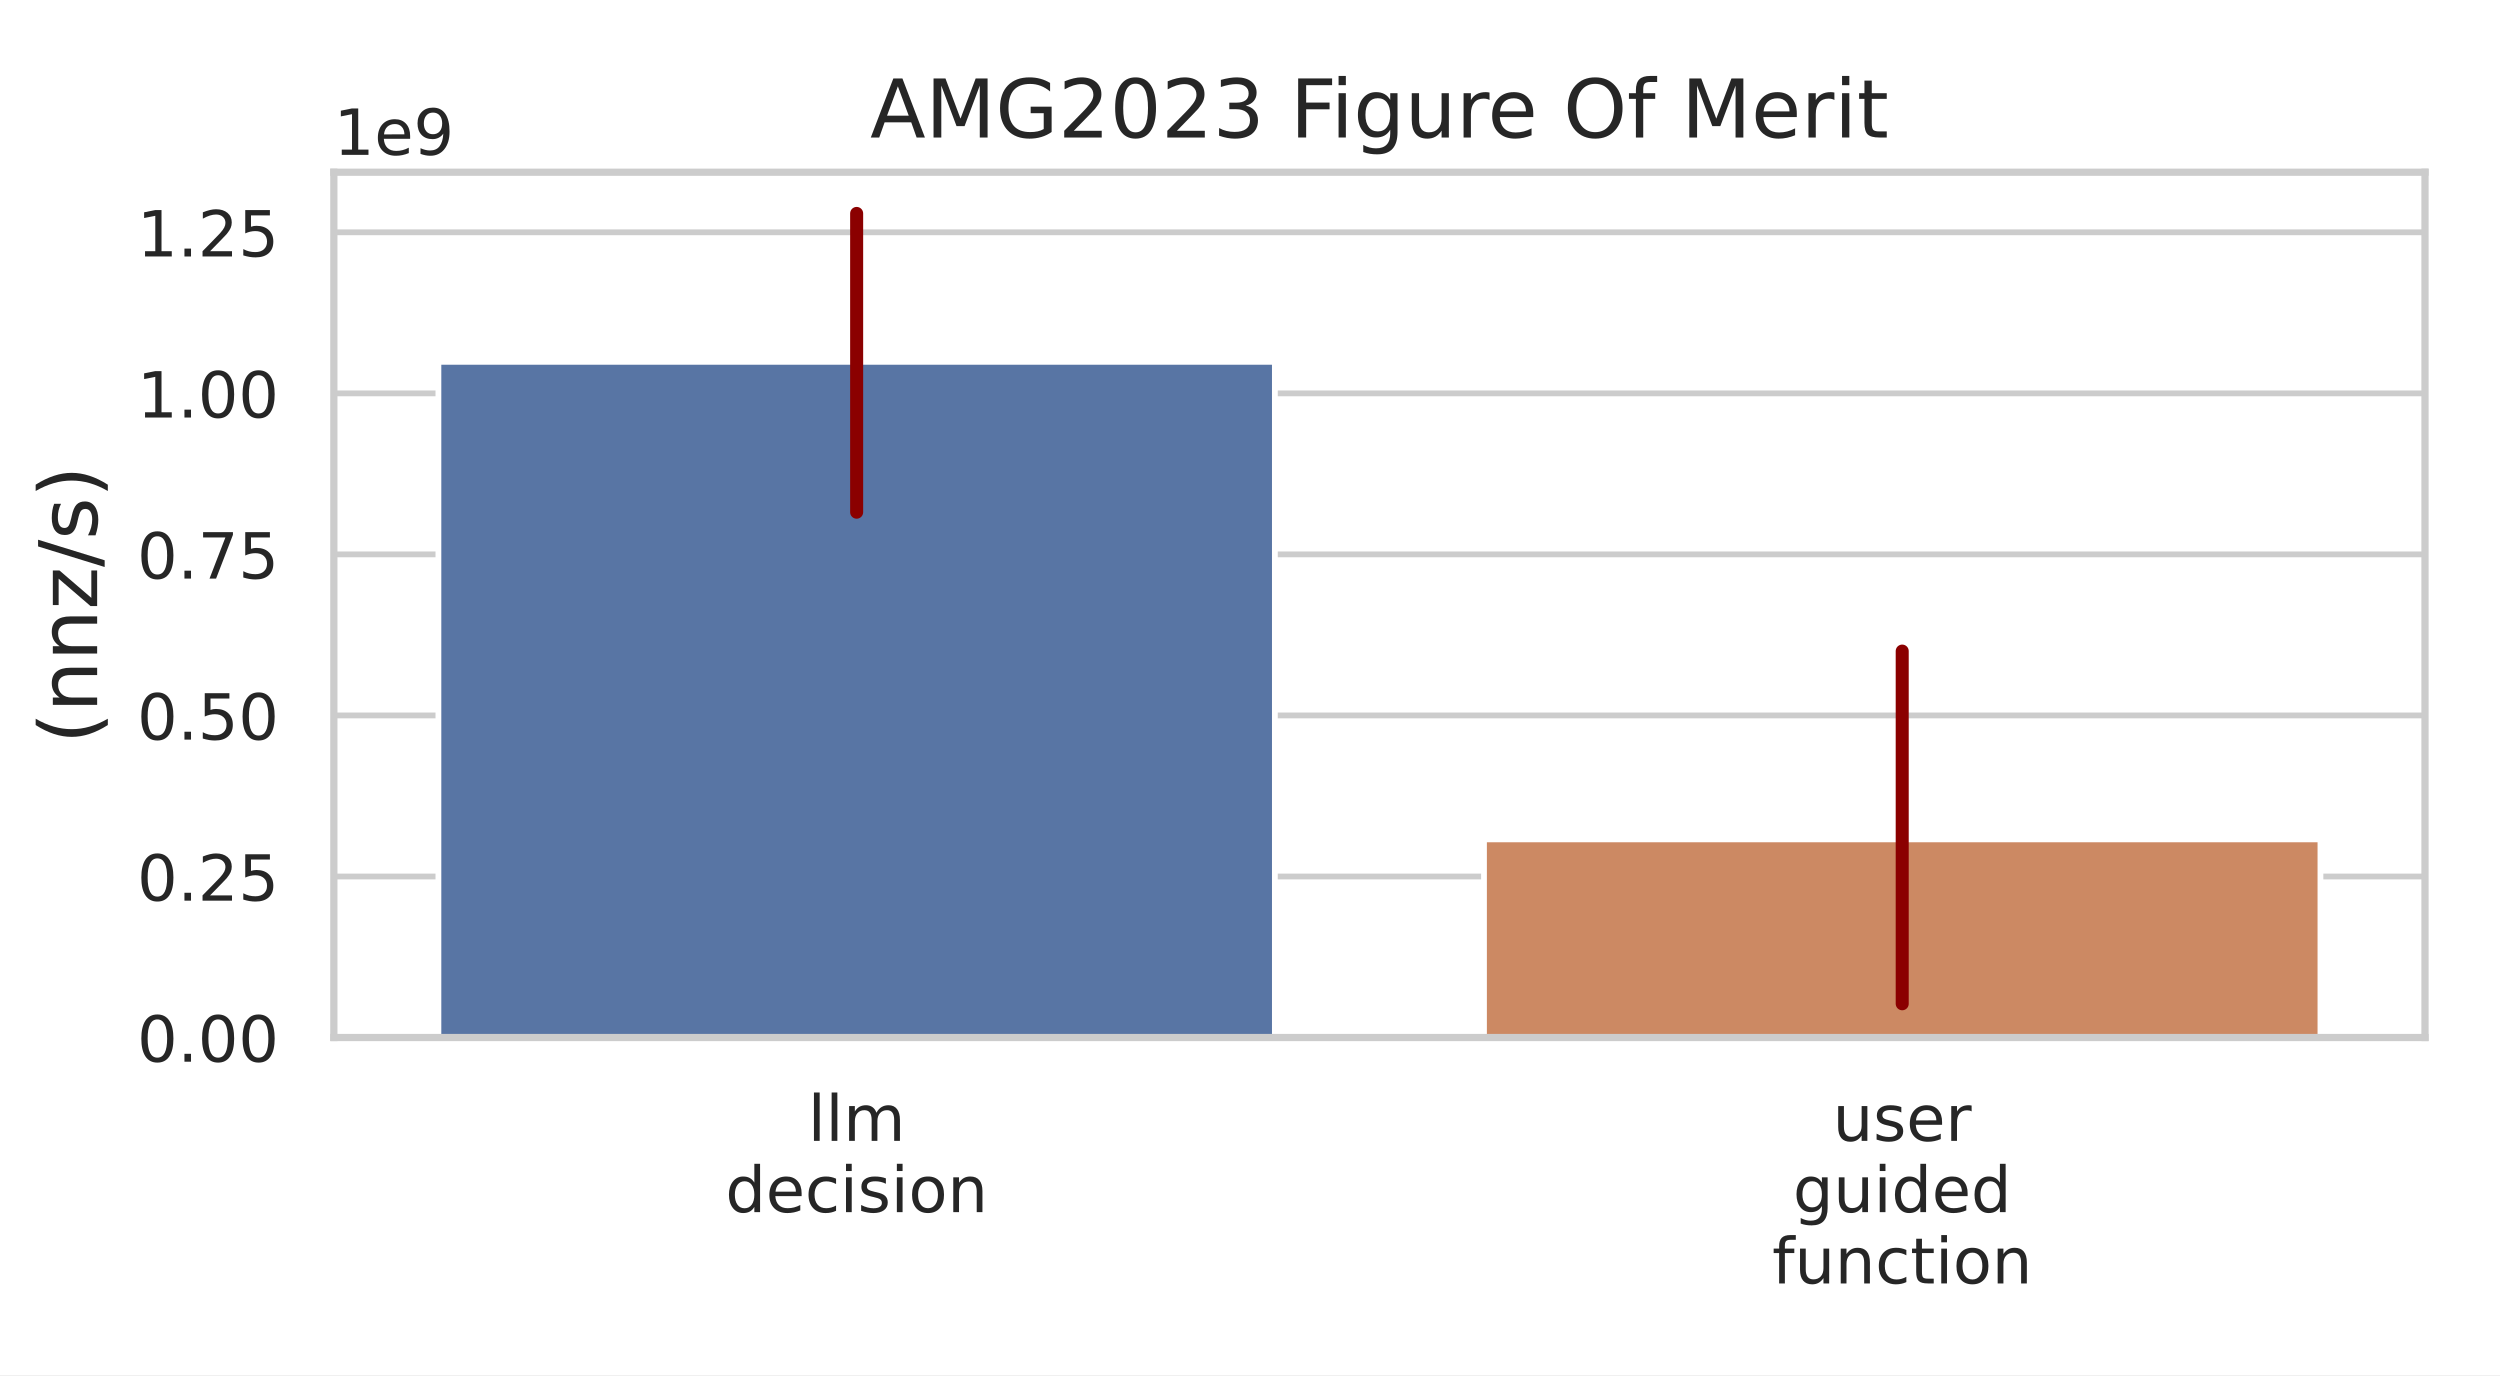
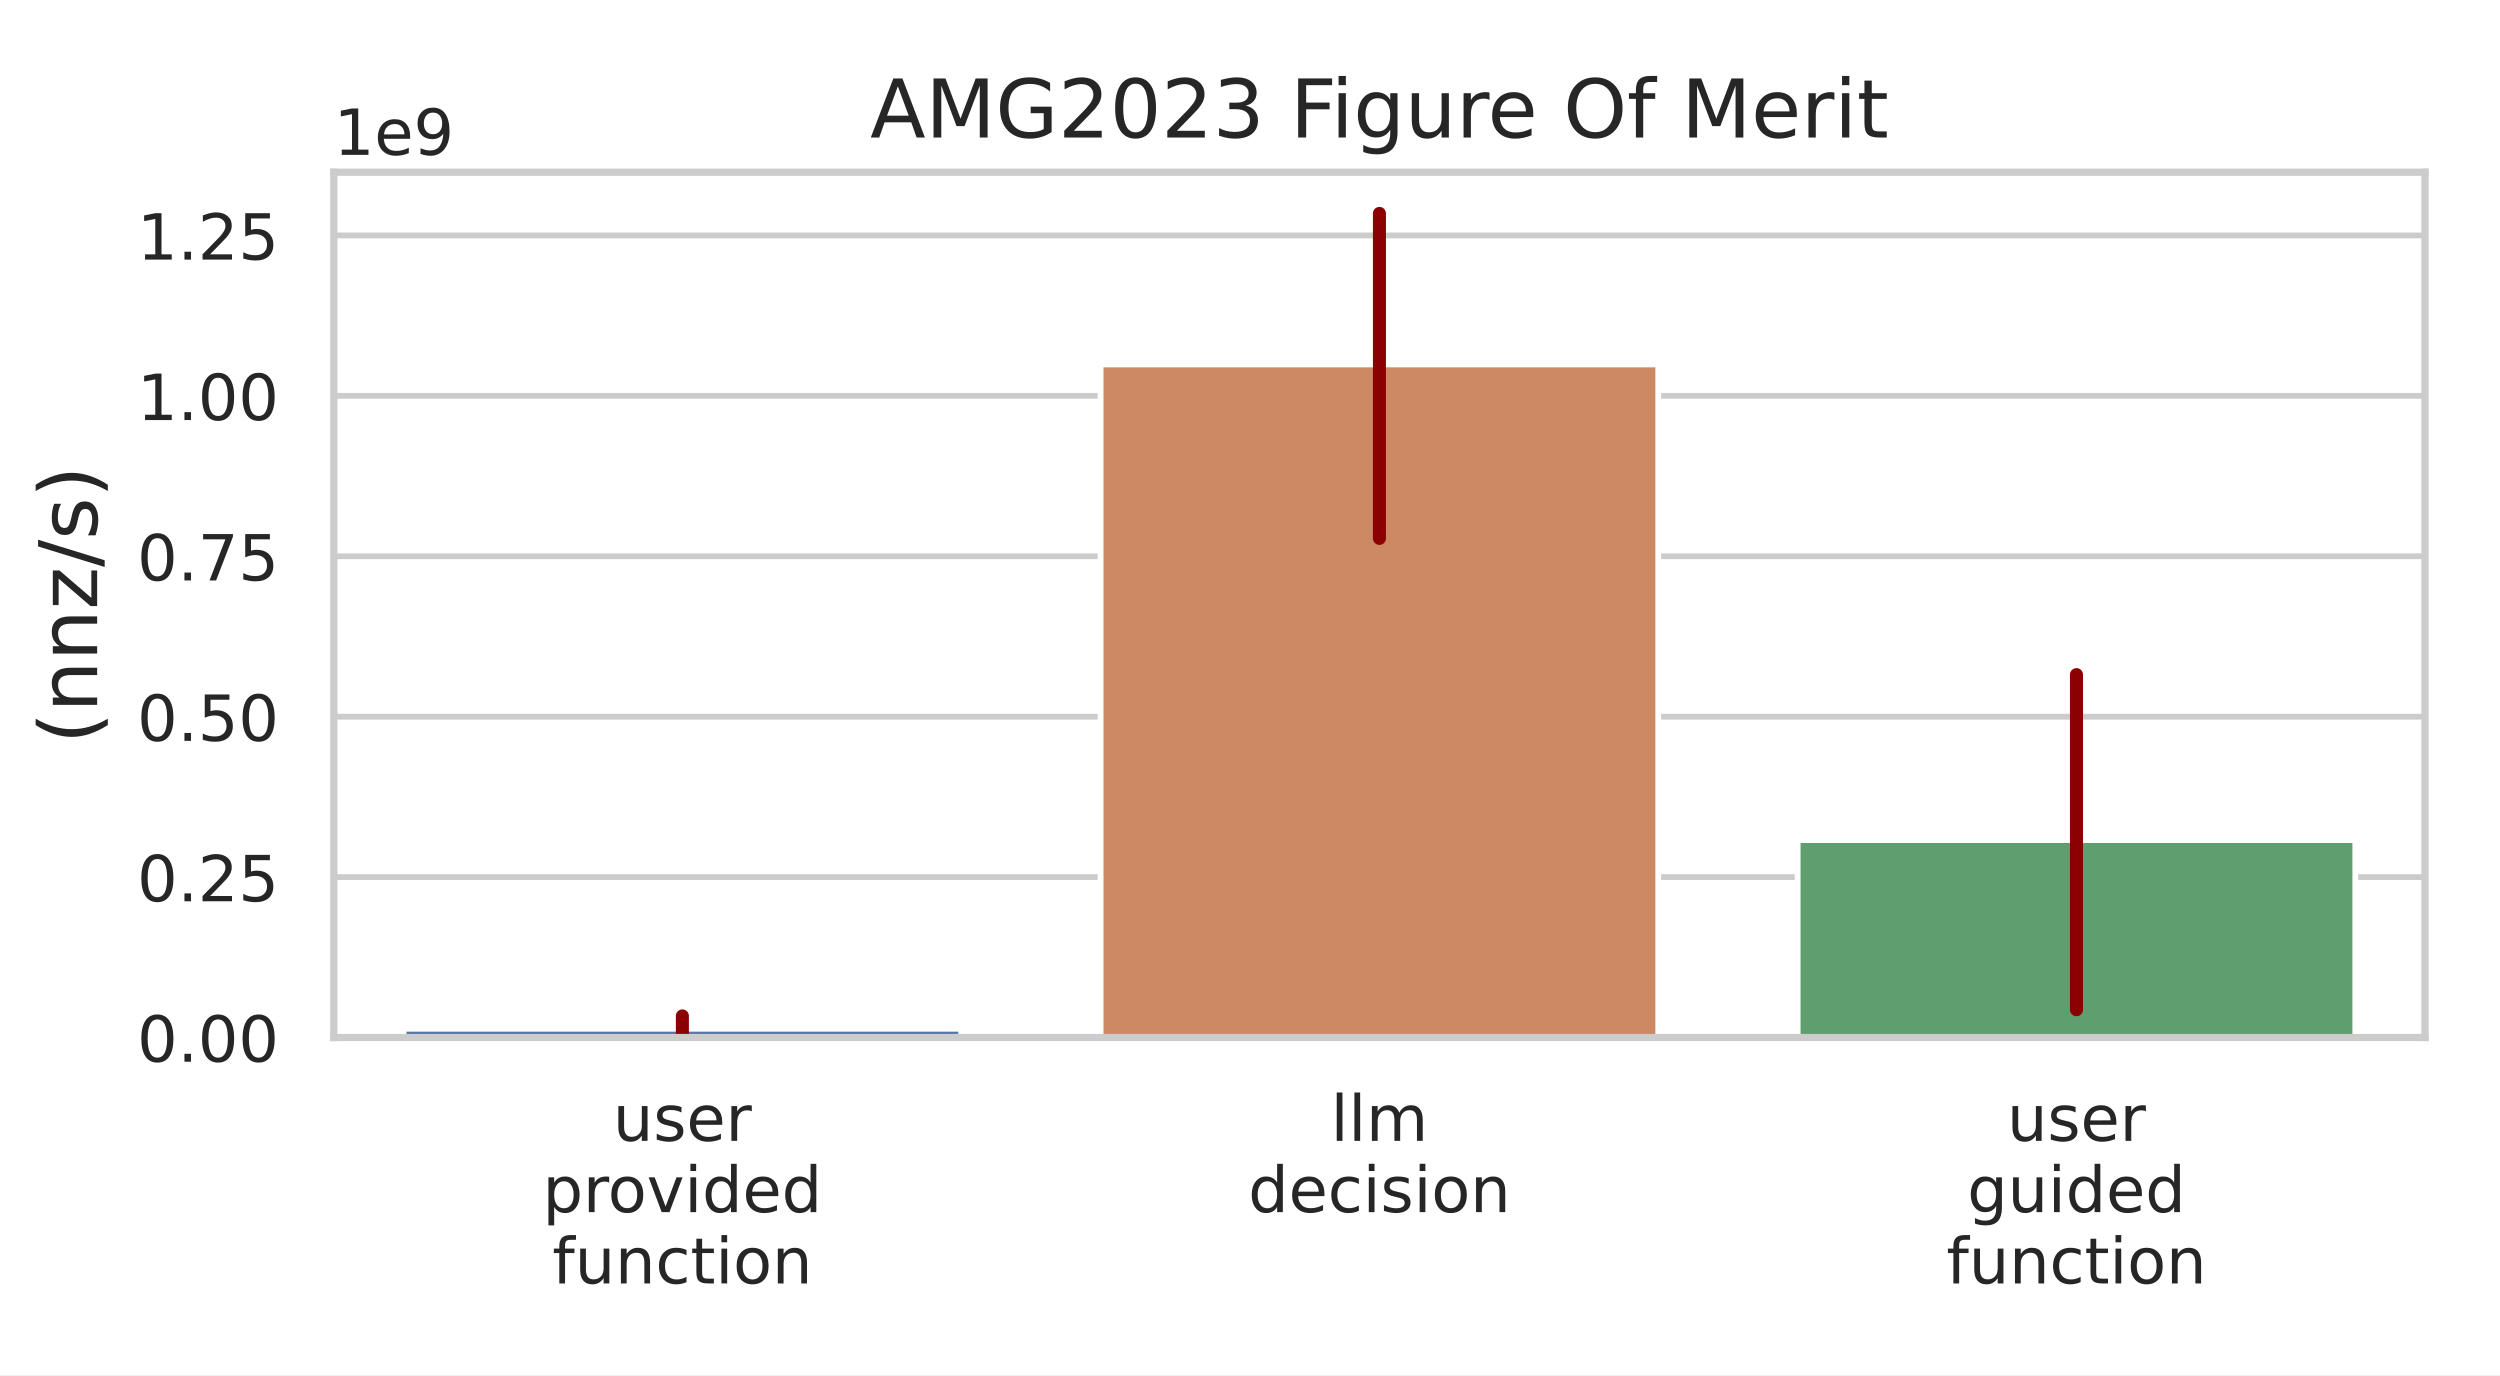
<svg xmlns="http://www.w3.org/2000/svg" xmlns:xlink="http://www.w3.org/1999/xlink" width="432pt" height="237.6pt" viewBox="0 0 432 237.6" version="1.1">
  <defs>
    <style type="text/css">*{stroke-linejoin: round; stroke-linecap: butt}</style>
  </defs>
  <g id="figure_1">
    <g id="patch_1">
      <path d="M 0 237.6  L 432 237.6  L 432 0  L 0 0  z " style="fill: #ffffff" />
    </g>
    <g id="axes_1">
      <g id="patch_2">
        <path d="M 57.69 179.284  L 419.04 179.284  L 419.04 29.76  L 57.69 29.76  z " style="fill: #ffffff" />
      </g>
      <g id="matplotlib.axis_1">
        <g id="xtick_1">
          <g id="text_1">
-             <g style="fill: #262626" transform="translate(139.6142 197.1423) scale(0.11 -0.11)">
+             <g style="fill: #262626" transform="translate(105.919 197.1423) scale(0.11 -0.11)">
+               <defs>
+                 <path id="DejaVuSans-75" d="M 544 1381  L 544 3500  L 1119 3500  L 1119 1403  Q 1119 906 1312 657  Q 1506 409 1894 409  Q 2359 409 2629 706  Q 2900 1003 2900 1516  L 2900 3500  L 3475 3500  L 3475 0  L 2900 0  L 2900 538  Q 2691 219 2414 64  Q 2138 -91 1772 -91  Q 1169 -91 856 284  Q 544 659 544 1381  z M 1991 3584  L 1991 3584  z " transform="scale(0.015625)" />
+                 <path id="DejaVuSans-73" d="M 2834 3397  L 2834 2853  Q 2591 2978 2328 3040  Q 2066 3103 1784 3103  Q 1356 3103 1142 2972  Q 928 2841 928 2578  Q 928 2378 1081 2264  Q 1234 2150 1697 2047  L 1894 2003  Q 2506 1872 2764 1633  Q 3022 1394 3022 966  Q 3022 478 2636 193  Q 2250 -91 1575 -91  Q 1294 -91 989 -36  Q 684 19 347 128  L 347 722  Q 666 556 975 473  Q 1284 391 1588 391  Q 1994 391 2212 530  Q 2431 669 2431 922  Q 2431 1156 2273 1281  Q 2116 1406 1581 1522  L 1381 1569  Q 847 1681 609 1914  Q 372 2147 372 2553  Q 372 3047 722 3315  Q 1072 3584 1716 3584  Q 2034 3584 2315 3537  Q 2597 3491 2834 3397  z " transform="scale(0.015625)" />
+                 <path id="DejaVuSans-65" d="M 3597 1894  L 3597 1613  L 953 1613  Q 991 1019 1311 708  Q 1631 397 2203 397  Q 2534 397 2845 478  Q 3156 559 3463 722  L 3463 178  Q 3153 47 2828 -22  Q 2503 -91 2169 -91  Q 1331 -91 842 396  Q 353 884 353 1716  Q 353 2575 817 3079  Q 1281 3584 2069 3584  Q 2775 3584 3186 3129  Q 3597 2675 3597 1894  z M 3022 2063  Q 3016 2534 2758 2815  Q 2500 3097 2075 3097  Q 1594 3097 1305 2825  Q 1016 2553 972 2059  L 3022 2063  z " transform="scale(0.015625)" />
+                 <path id="DejaVuSans-72" d="M 2631 2963  Q 2534 3019 2420 3045  Q 2306 3072 2169 3072  Q 1681 3072 1420 2755  Q 1159 2438 1159 1844  L 1159 0  L 581 0  L 581 3500  L 1159 3500  L 1159 2956  Q 1341 3275 1631 3429  Q 1922 3584 2338 3584  Q 2397 3584 2469 3576  Q 2541 3569 2628 3553  L 2631 2963  z " transform="scale(0.015625)" />
+               </defs>
+               <use xlink:href="#DejaVuSans-75" />
+               <use xlink:href="#DejaVuSans-73" x="63.379" />
+               <use xlink:href="#DejaVuSans-65" x="115.479" />
+               <use xlink:href="#DejaVuSans-72" x="177.002" />
+             </g>
+             <g style="fill: #262626" transform="translate(93.77 209.4599) scale(0.11 -0.11)">
+               <defs>
+                 <path id="DejaVuSans-70" d="M 1159 525  L 1159 -1331  L 581 -1331  L 581 3500  L 1159 3500  L 1159 2969  Q 1341 3281 1617 3432  Q 1894 3584 2278 3584  Q 2916 3584 3314 3078  Q 3713 2572 3713 1747  Q 3713 922 3314 415  Q 2916 -91 2278 -91  Q 1894 -91 1617 61  Q 1341 213 1159 525  z M 3116 1747  Q 3116 2381 2855 2742  Q 2594 3103 2138 3103  Q 1681 3103 1420 2742  Q 1159 2381 1159 1747  Q 1159 1113 1420 752  Q 1681 391 2138 391  Q 2594 391 2855 752  Q 3116 1113 3116 1747  z " transform="scale(0.015625)" />
+                 <path id="DejaVuSans-6f" d="M 1959 3097  Q 1497 3097 1228 2736  Q 959 2375 959 1747  Q 959 1119 1226 758  Q 1494 397 1959 397  Q 2419 397 2687 759  Q 2956 1122 2956 1747  Q 2956 2369 2687 2733  Q 2419 3097 1959 3097  z M 1959 3584  Q 2709 3584 3137 3096  Q 3566 2609 3566 1747  Q 3566 888 3137 398  Q 2709 -91 1959 -91  Q 1206 -91 779 398  Q 353 888 353 1747  Q 353 2609 779 3096  Q 1206 3584 1959 3584  z " transform="scale(0.015625)" />
+                 <path id="DejaVuSans-76" d="M 191 3500  L 800 3500  L 1894 563  L 2988 3500  L 3597 3500  L 2284 0  L 1503 0  L 191 3500  z " transform="scale(0.015625)" />
+                 <path id="DejaVuSans-69" d="M 603 3500  L 1178 3500  L 1178 0  L 603 0  L 603 3500  z M 603 4863  L 1178 4863  L 1178 4134  L 603 4134  L 603 4863  z " transform="scale(0.015625)" />
+                 <path id="DejaVuSans-64" d="M 2906 2969  L 2906 4863  L 3481 4863  L 3481 0  L 2906 0  L 2906 525  Q 2725 213 2448 61  Q 2172 -91 1784 -91  Q 1150 -91 751 415  Q 353 922 353 1747  Q 353 2572 751 3078  Q 1150 3584 1784 3584  Q 2172 3584 2448 3432  Q 2725 3281 2906 2969  z M 947 1747  Q 947 1113 1208 752  Q 1469 391 1925 391  Q 2381 391 2643 752  Q 2906 1113 2906 1747  Q 2906 2381 2643 2742  Q 2381 3103 1925 3103  Q 1469 3103 1208 2742  Q 947 2381 947 1747  z " transform="scale(0.015625)" />
+               </defs>
+               <use xlink:href="#DejaVuSans-70" />
+               <use xlink:href="#DejaVuSans-72" x="63.477" />
+               <use xlink:href="#DejaVuSans-6f" x="102.34" />
+               <use xlink:href="#DejaVuSans-76" x="163.521" />
+               <use xlink:href="#DejaVuSans-69" x="222.701" />
+               <use xlink:href="#DejaVuSans-64" x="250.484" />
+               <use xlink:href="#DejaVuSans-65" x="313.961" />
+               <use xlink:href="#DejaVuSans-64" x="375.484" />
+             </g>
+             <g style="fill: #262626" transform="translate(95.44836 221.7775) scale(0.11 -0.11)">
+               <defs>
+                 <path id="DejaVuSans-66" d="M 2375 4863  L 2375 4384  L 1825 4384  Q 1516 4384 1395 4259  Q 1275 4134 1275 3809  L 1275 3500  L 2222 3500  L 2222 3053  L 1275 3053  L 1275 0  L 697 0  L 697 3053  L 147 3053  L 147 3500  L 697 3500  L 697 3744  Q 697 4328 969 4595  Q 1241 4863 1831 4863  L 2375 4863  z " transform="scale(0.015625)" />
+                 <path id="DejaVuSans-6e" d="M 3513 2113  L 3513 0  L 2938 0  L 2938 2094  Q 2938 2591 2744 2837  Q 2550 3084 2163 3084  Q 1697 3084 1428 2787  Q 1159 2491 1159 1978  L 1159 0  L 581 0  L 581 3500  L 1159 3500  L 1159 2956  Q 1366 3272 1645 3428  Q 1925 3584 2291 3584  Q 2894 3584 3203 3211  Q 3513 2838 3513 2113  z " transform="scale(0.015625)" />
+                 <path id="DejaVuSans-63" d="M 3122 3366  L 3122 2828  Q 2878 2963 2633 3030  Q 2388 3097 2138 3097  Q 1578 3097 1268 2742  Q 959 2388 959 1747  Q 959 1106 1268 751  Q 1578 397 2138 397  Q 2388 397 2633 464  Q 2878 531 3122 666  L 3122 134  Q 2881 22 2623 -34  Q 2366 -91 2075 -91  Q 1284 -91 818 406  Q 353 903 353 1747  Q 353 2603 823 3093  Q 1294 3584 2113 3584  Q 2378 3584 2631 3529  Q 2884 3475 3122 3366  z " transform="scale(0.015625)" />
+                 <path id="DejaVuSans-74" d="M 1172 4494  L 1172 3500  L 2356 3500  L 2356 3053  L 1172 3053  L 1172 1153  Q 1172 725 1289 603  Q 1406 481 1766 481  L 2356 481  L 2356 0  L 1766 0  Q 1100 0 847 248  Q 594 497 594 1153  L 594 3053  L 172 3053  L 172 3500  L 594 3500  L 594 4494  L 1172 4494  z " transform="scale(0.015625)" />
+               </defs>
+               <use xlink:href="#DejaVuSans-66" />
+               <use xlink:href="#DejaVuSans-75" x="35.205" />
+               <use xlink:href="#DejaVuSans-6e" x="98.584" />
+               <use xlink:href="#DejaVuSans-63" x="161.963" />
+               <use xlink:href="#DejaVuSans-74" x="216.943" />
+               <use xlink:href="#DejaVuSans-69" x="256.152" />
+               <use xlink:href="#DejaVuSans-6f" x="283.936" />
+               <use xlink:href="#DejaVuSans-6e" x="345.117" />
+             </g>
+           </g>
+         </g>
+         <g id="xtick_2">
+           <g id="text_2">
+             <g style="fill: #262626" transform="translate(229.9517 197.1423) scale(0.11 -0.11)">
              <defs>
                <path id="DejaVuSans-6c" d="M 603 4863  L 1178 4863  L 1178 0  L 603 0  L 603 4863  z " transform="scale(0.015625)" />
                <path id="DejaVuSans-6d" d="M 3328 2828  Q 3544 3216 3844 3400  Q 4144 3584 4550 3584  Q 5097 3584 5394 3201  Q 5691 2819 5691 2113  L 5691 0  L 5113 0  L 5113 2094  Q 5113 2597 4934 2840  Q 4756 3084 4391 3084  Q 3944 3084 3684 2787  Q 3425 2491 3425 1978  L 3425 0  L 2847 0  L 2847 2094  Q 2847 2600 2669 2842  Q 2491 3084 2119 3084  Q 1678 3084 1418 2786  Q 1159 2488 1159 1978  L 1159 0  L 581 0  L 581 3500  L 1159 3500  L 1159 2956  Q 1356 3278 1631 3431  Q 1906 3584 2284 3584  Q 2666 3584 2933 3390  Q 3200 3197 3328 2828  z " transform="scale(0.015625)" />
              </defs>
              <use xlink:href="#DejaVuSans-6c" />
              <use xlink:href="#DejaVuSans-6c" x="27.783" />
              <use xlink:href="#DejaVuSans-6d" x="55.566" />
            </g>
-             <g style="fill: #262626" transform="translate(125.3555 209.4599) scale(0.11 -0.11)">
-               <defs>
-                 <path id="DejaVuSans-64" d="M 2906 2969  L 2906 4863  L 3481 4863  L 3481 0  L 2906 0  L 2906 525  Q 2725 213 2448 61  Q 2172 -91 1784 -91  Q 1150 -91 751 415  Q 353 922 353 1747  Q 353 2572 751 3078  Q 1150 3584 1784 3584  Q 2172 3584 2448 3432  Q 2725 3281 2906 2969  z M 947 1747  Q 947 1113 1208 752  Q 1469 391 1925 391  Q 2381 391 2643 752  Q 2906 1113 2906 1747  Q 2906 2381 2643 2742  Q 2381 3103 1925 3103  Q 1469 3103 1208 2742  Q 947 2381 947 1747  z " transform="scale(0.015625)" />
-                 <path id="DejaVuSans-65" d="M 3597 1894  L 3597 1613  L 953 1613  Q 991 1019 1311 708  Q 1631 397 2203 397  Q 2534 397 2845 478  Q 3156 559 3463 722  L 3463 178  Q 3153 47 2828 -22  Q 2503 -91 2169 -91  Q 1331 -91 842 396  Q 353 884 353 1716  Q 353 2575 817 3079  Q 1281 3584 2069 3584  Q 2775 3584 3186 3129  Q 3597 2675 3597 1894  z M 3022 2063  Q 3016 2534 2758 2815  Q 2500 3097 2075 3097  Q 1594 3097 1305 2825  Q 1016 2553 972 2059  L 3022 2063  z " transform="scale(0.015625)" />
-                 <path id="DejaVuSans-63" d="M 3122 3366  L 3122 2828  Q 2878 2963 2633 3030  Q 2388 3097 2138 3097  Q 1578 3097 1268 2742  Q 959 2388 959 1747  Q 959 1106 1268 751  Q 1578 397 2138 397  Q 2388 397 2633 464  Q 2878 531 3122 666  L 3122 134  Q 2881 22 2623 -34  Q 2366 -91 2075 -91  Q 1284 -91 818 406  Q 353 903 353 1747  Q 353 2603 823 3093  Q 1294 3584 2113 3584  Q 2378 3584 2631 3529  Q 2884 3475 3122 3366  z " transform="scale(0.015625)" />
-                 <path id="DejaVuSans-69" d="M 603 3500  L 1178 3500  L 1178 0  L 603 0  L 603 3500  z M 603 4863  L 1178 4863  L 1178 4134  L 603 4134  L 603 4863  z " transform="scale(0.015625)" />
-                 <path id="DejaVuSans-73" d="M 2834 3397  L 2834 2853  Q 2591 2978 2328 3040  Q 2066 3103 1784 3103  Q 1356 3103 1142 2972  Q 928 2841 928 2578  Q 928 2378 1081 2264  Q 1234 2150 1697 2047  L 1894 2003  Q 2506 1872 2764 1633  Q 3022 1394 3022 966  Q 3022 478 2636 193  Q 2250 -91 1575 -91  Q 1294 -91 989 -36  Q 684 19 347 128  L 347 722  Q 666 556 975 473  Q 1284 391 1588 391  Q 1994 391 2212 530  Q 2431 669 2431 922  Q 2431 1156 2273 1281  Q 2116 1406 1581 1522  L 1381 1569  Q 847 1681 609 1914  Q 372 2147 372 2553  Q 372 3047 722 3315  Q 1072 3584 1716 3584  Q 2034 3584 2315 3537  Q 2597 3491 2834 3397  z " transform="scale(0.015625)" />
-                 <path id="DejaVuSans-6f" d="M 1959 3097  Q 1497 3097 1228 2736  Q 959 2375 959 1747  Q 959 1119 1226 758  Q 1494 397 1959 397  Q 2419 397 2687 759  Q 2956 1122 2956 1747  Q 2956 2369 2687 2733  Q 2419 3097 1959 3097  z M 1959 3584  Q 2709 3584 3137 3096  Q 3566 2609 3566 1747  Q 3566 888 3137 398  Q 2709 -91 1959 -91  Q 1206 -91 779 398  Q 353 888 353 1747  Q 353 2609 779 3096  Q 1206 3584 1959 3584  z " transform="scale(0.015625)" />
-                 <path id="DejaVuSans-6e" d="M 3513 2113  L 3513 0  L 2938 0  L 2938 2094  Q 2938 2591 2744 2837  Q 2550 3084 2163 3084  Q 1697 3084 1428 2787  Q 1159 2491 1159 1978  L 1159 0  L 581 0  L 581 3500  L 1159 3500  L 1159 2956  Q 1366 3272 1645 3428  Q 1925 3584 2291 3584  Q 2894 3584 3203 3211  Q 3513 2838 3513 2113  z " transform="scale(0.015625)" />
-               </defs>
+             <g style="fill: #262626" transform="translate(215.693 209.4599) scale(0.11 -0.11)">
              <use xlink:href="#DejaVuSans-64" />
              <use xlink:href="#DejaVuSans-65" x="63.477" />
              <use xlink:href="#DejaVuSans-63" x="125" />
              <use xlink:href="#DejaVuSans-69" x="179.98" />
              <use xlink:href="#DejaVuSans-73" x="207.764" />
              <use xlink:href="#DejaVuSans-69" x="259.863" />
              <use xlink:href="#DejaVuSans-6f" x="287.646" />
              <use xlink:href="#DejaVuSans-6e" x="348.828" />
            </g>
          </g>
        </g>
-         <g id="xtick_2">
-           <g id="text_2">
-             <g style="fill: #262626" transform="translate(316.7065 197.1423) scale(0.11 -0.11)">
-               <defs>
-                 <path id="DejaVuSans-75" d="M 544 1381  L 544 3500  L 1119 3500  L 1119 1403  Q 1119 906 1312 657  Q 1506 409 1894 409  Q 2359 409 2629 706  Q 2900 1003 2900 1516  L 2900 3500  L 3475 3500  L 3475 0  L 2900 0  L 2900 538  Q 2691 219 2414 64  Q 2138 -91 1772 -91  Q 1169 -91 856 284  Q 544 659 544 1381  z M 1991 3584  L 1991 3584  z " transform="scale(0.015625)" />
-                 <path id="DejaVuSans-72" d="M 2631 2963  Q 2534 3019 2420 3045  Q 2306 3072 2169 3072  Q 1681 3072 1420 2755  Q 1159 2438 1159 1844  L 1159 0  L 581 0  L 581 3500  L 1159 3500  L 1159 2956  Q 1341 3275 1631 3429  Q 1922 3584 2338 3584  Q 2397 3584 2469 3576  Q 2541 3569 2628 3553  L 2631 2963  z " transform="scale(0.015625)" />
-               </defs>
+         <g id="xtick_3">
+           <g id="text_3">
+             <g style="fill: #262626" transform="translate(346.819 197.1423) scale(0.11 -0.11)">
              <use xlink:href="#DejaVuSans-75" />
              <use xlink:href="#DejaVuSans-73" x="63.379" />
              <use xlink:href="#DejaVuSans-65" x="115.479" />
              <use xlink:href="#DejaVuSans-72" x="177.002" />
            </g>
-             <g style="fill: #262626" transform="translate(309.8298 209.4599) scale(0.11 -0.11)">
+             <g style="fill: #262626" transform="translate(339.9423 209.4599) scale(0.11 -0.11)">
              <defs>
                <path id="DejaVuSans-67" d="M 2906 1791  Q 2906 2416 2648 2759  Q 2391 3103 1925 3103  Q 1463 3103 1205 2759  Q 947 2416 947 1791  Q 947 1169 1205 825  Q 1463 481 1925 481  Q 2391 481 2648 825  Q 2906 1169 2906 1791  z M 3481 434  Q 3481 -459 3084 -895  Q 2688 -1331 1869 -1331  Q 1566 -1331 1297 -1286  Q 1028 -1241 775 -1147  L 775 -588  Q 1028 -725 1275 -790  Q 1522 -856 1778 -856  Q 2344 -856 2625 -561  Q 2906 -266 2906 331  L 2906 616  Q 2728 306 2450 153  Q 2172 0 1784 0  Q 1141 0 747 490  Q 353 981 353 1791  Q 353 2603 747 3093  Q 1141 3584 1784 3584  Q 2172 3584 2450 3431  Q 2728 3278 2906 2969  L 2906 3500  L 3481 3500  L 3481 434  z " transform="scale(0.015625)" />
              </defs>
              <use xlink:href="#DejaVuSans-67" />
              <use xlink:href="#DejaVuSans-75" x="63.477" />
              <use xlink:href="#DejaVuSans-69" x="126.855" />
              <use xlink:href="#DejaVuSans-64" x="154.639" />
              <use xlink:href="#DejaVuSans-65" x="218.115" />
              <use xlink:href="#DejaVuSans-64" x="279.639" />
            </g>
-             <g style="fill: #262626" transform="translate(306.2359 221.7775) scale(0.11 -0.11)">
-               <defs>
-                 <path id="DejaVuSans-66" d="M 2375 4863  L 2375 4384  L 1825 4384  Q 1516 4384 1395 4259  Q 1275 4134 1275 3809  L 1275 3500  L 2222 3500  L 2222 3053  L 1275 3053  L 1275 0  L 697 0  L 697 3053  L 147 3053  L 147 3500  L 697 3500  L 697 3744  Q 697 4328 969 4595  Q 1241 4863 1831 4863  L 2375 4863  z " transform="scale(0.015625)" />
-                 <path id="DejaVuSans-74" d="M 1172 4494  L 1172 3500  L 2356 3500  L 2356 3053  L 1172 3053  L 1172 1153  Q 1172 725 1289 603  Q 1406 481 1766 481  L 2356 481  L 2356 0  L 1766 0  Q 1100 0 847 248  Q 594 497 594 1153  L 594 3053  L 172 3053  L 172 3500  L 594 3500  L 594 4494  L 1172 4494  z " transform="scale(0.015625)" />
-               </defs>
+             <g style="fill: #262626" transform="translate(336.3484 221.7775) scale(0.11 -0.11)">
              <use xlink:href="#DejaVuSans-66" />
              <use xlink:href="#DejaVuSans-75" x="35.205" />
              <use xlink:href="#DejaVuSans-6e" x="98.584" />
              <use xlink:href="#DejaVuSans-63" x="161.963" />
              <use xlink:href="#DejaVuSans-74" x="216.943" />
              <use xlink:href="#DejaVuSans-69" x="256.152" />
              <use xlink:href="#DejaVuSans-6f" x="283.936" />
              <use xlink:href="#DejaVuSans-6e" x="345.117" />
            </g>
          </g>
        </g>
      </g>
      <g id="matplotlib.axis_2">
        <g id="ytick_1">
          <g id="line2d_1">
-             <path d="M 57.69 179.284  L 419.04 179.284  " clip-path="url(#p514cdd126b)" style="fill: none; stroke: #cccccc; stroke-linecap: round" />
-           </g>
-           <g id="text_3">
+             <path d="M 57.69 179.284  L 419.04 179.284  " clip-path="url(#p78b3f734f4)" style="fill: none; stroke: #cccccc; stroke-linecap: round" />
+           </g>
+           <g id="text_4">
            <g style="fill: #262626" transform="translate(23.69781 183.4631) scale(0.11 -0.11)">
              <defs>
                <path id="DejaVuSans-30" d="M 2034 4250  Q 1547 4250 1301 3770  Q 1056 3291 1056 2328  Q 1056 1369 1301 889  Q 1547 409 2034 409  Q 2525 409 2770 889  Q 3016 1369 3016 2328  Q 3016 3291 2770 3770  Q 2525 4250 2034 4250  z M 2034 4750  Q 2819 4750 3233 4129  Q 3647 3509 3647 2328  Q 3647 1150 3233 529  Q 2819 -91 2034 -91  Q 1250 -91 836 529  Q 422 1150 422 2328  Q 422 3509 836 4129  Q 1250 4750 2034 4750  z " transform="scale(0.015625)" />
                <path id="DejaVuSans-2e" d="M 684 794  L 1344 794  L 1344 0  L 684 0  L 684 794  z " transform="scale(0.015625)" />
              </defs>
              <use xlink:href="#DejaVuSans-30" />
              <use xlink:href="#DejaVuSans-2e" x="63.623" />
              <use xlink:href="#DejaVuSans-30" x="95.41" />
              <use xlink:href="#DejaVuSans-30" x="159.033" />
            </g>
          </g>
        </g>
        <g id="ytick_2">
          <g id="line2d_2">
-             <path d="M 57.69 151.456  L 419.04 151.456  " clip-path="url(#p514cdd126b)" style="fill: none; stroke: #cccccc; stroke-linecap: round" />
-           </g>
-           <g id="text_4">
-             <g style="fill: #262626" transform="translate(23.69781 155.6347) scale(0.11 -0.11)">
+             <path d="M 57.69 151.564  L 419.04 151.564  " clip-path="url(#p78b3f734f4)" style="fill: none; stroke: #cccccc; stroke-linecap: round" />
+           </g>
+           <g id="text_5">
+             <g style="fill: #262626" transform="translate(23.69781 155.7429) scale(0.11 -0.11)">
              <defs>
                <path id="DejaVuSans-32" d="M 1228 531  L 3431 531  L 3431 0  L 469 0  L 469 531  Q 828 903 1448 1529  Q 2069 2156 2228 2338  Q 2531 2678 2651 2914  Q 2772 3150 2772 3378  Q 2772 3750 2511 3984  Q 2250 4219 1831 4219  Q 1534 4219 1204 4116  Q 875 4013 500 3803  L 500 4441  Q 881 4594 1212 4672  Q 1544 4750 1819 4750  Q 2544 4750 2975 4387  Q 3406 4025 3406 3419  Q 3406 3131 3298 2873  Q 3191 2616 2906 2266  Q 2828 2175 2409 1742  Q 1991 1309 1228 531  z " transform="scale(0.015625)" />
                <path id="DejaVuSans-35" d="M 691 4666  L 3169 4666  L 3169 4134  L 1269 4134  L 1269 2991  Q 1406 3038 1543 3061  Q 1681 3084 1819 3084  Q 2600 3084 3056 2656  Q 3513 2228 3513 1497  Q 3513 744 3044 326  Q 2575 -91 1722 -91  Q 1428 -91 1123 -41  Q 819 9 494 109  L 494 744  Q 775 591 1075 516  Q 1375 441 1709 441  Q 2250 441 2565 725  Q 2881 1009 2881 1497  Q 2881 1984 2565 2268  Q 2250 2553 1709 2553  Q 1456 2553 1204 2497  Q 953 2441 691 2322  L 691 4666  z " transform="scale(0.015625)" />
              </defs>
              <use xlink:href="#DejaVuSans-30" />
              <use xlink:href="#DejaVuSans-2e" x="63.623" />
              <use xlink:href="#DejaVuSans-32" x="95.41" />
              <use xlink:href="#DejaVuSans-35" x="159.033" />
            </g>
          </g>
        </g>
        <g id="ytick_3">
          <g id="line2d_3">
-             <path d="M 57.69 123.627  L 419.04 123.627  " clip-path="url(#p514cdd126b)" style="fill: none; stroke: #cccccc; stroke-linecap: round" />
-           </g>
-           <g id="text_5">
-             <g style="fill: #262626" transform="translate(23.69781 127.8062) scale(0.11 -0.11)">
+             <path d="M 57.69 123.843  L 419.04 123.843  " clip-path="url(#p78b3f734f4)" style="fill: none; stroke: #cccccc; stroke-linecap: round" />
+           </g>
+           <g id="text_6">
+             <g style="fill: #262626" transform="translate(23.69781 128.0226) scale(0.11 -0.11)">
              <use xlink:href="#DejaVuSans-30" />
              <use xlink:href="#DejaVuSans-2e" x="63.623" />
              <use xlink:href="#DejaVuSans-35" x="95.41" />
              <use xlink:href="#DejaVuSans-30" x="159.033" />
            </g>
          </g>
        </g>
        <g id="ytick_4">
          <g id="line2d_4">
-             <path d="M 57.69 95.799  L 419.04 95.799  " clip-path="url(#p514cdd126b)" style="fill: none; stroke: #cccccc; stroke-linecap: round" />
-           </g>
-           <g id="text_6">
-             <g style="fill: #262626" transform="translate(23.69781 99.97771) scale(0.11 -0.11)">
+             <path d="M 57.69 96.123  L 419.04 96.123  " clip-path="url(#p78b3f734f4)" style="fill: none; stroke: #cccccc; stroke-linecap: round" />
+           </g>
+           <g id="text_7">
+             <g style="fill: #262626" transform="translate(23.69781 100.3023) scale(0.11 -0.11)">
              <defs>
                <path id="DejaVuSans-37" d="M 525 4666  L 3525 4666  L 3525 4397  L 1831 0  L 1172 0  L 2766 4134  L 525 4134  L 525 4666  z " transform="scale(0.015625)" />
              </defs>
              <use xlink:href="#DejaVuSans-30" />
              <use xlink:href="#DejaVuSans-2e" x="63.623" />
              <use xlink:href="#DejaVuSans-37" x="95.41" />
              <use xlink:href="#DejaVuSans-35" x="159.033" />
            </g>
          </g>
        </g>
        <g id="ytick_5">
          <g id="line2d_5">
-             <path d="M 57.69 67.97  L 419.04 67.97  " clip-path="url(#p514cdd126b)" style="fill: none; stroke: #cccccc; stroke-linecap: round" />
-           </g>
-           <g id="text_7">
-             <g style="fill: #262626" transform="translate(23.69781 72.14924) scale(0.11 -0.11)">
+             <path d="M 57.69 68.403  L 419.04 68.403  " clip-path="url(#p78b3f734f4)" style="fill: none; stroke: #cccccc; stroke-linecap: round" />
+           </g>
+           <g id="text_8">
+             <g style="fill: #262626" transform="translate(23.69781 72.58204) scale(0.11 -0.11)">
              <defs>
                <path id="DejaVuSans-31" d="M 794 531  L 1825 531  L 1825 4091  L 703 3866  L 703 4441  L 1819 4666  L 2450 4666  L 2450 531  L 3481 531  L 3481 0  L 794 0  L 794 531  z " transform="scale(0.015625)" />
              </defs>
              <use xlink:href="#DejaVuSans-31" />
              <use xlink:href="#DejaVuSans-2e" x="63.623" />
              <use xlink:href="#DejaVuSans-30" x="95.41" />
              <use xlink:href="#DejaVuSans-30" x="159.033" />
            </g>
          </g>
        </g>
        <g id="ytick_6">
          <g id="line2d_6">
-             <path d="M 57.69 40.142  L 419.04 40.142  " clip-path="url(#p514cdd126b)" style="fill: none; stroke: #cccccc; stroke-linecap: round" />
-           </g>
-           <g id="text_8">
-             <g style="fill: #262626" transform="translate(23.69781 44.32076) scale(0.11 -0.11)">
+             <path d="M 57.69 40.683  L 419.04 40.683  " clip-path="url(#p78b3f734f4)" style="fill: none; stroke: #cccccc; stroke-linecap: round" />
+           </g>
+           <g id="text_9">
+             <g style="fill: #262626" transform="translate(23.69781 44.86177) scale(0.11 -0.11)">
              <use xlink:href="#DejaVuSans-31" />
              <use xlink:href="#DejaVuSans-2e" x="63.623" />
              <use xlink:href="#DejaVuSans-32" x="95.41" />
              <use xlink:href="#DejaVuSans-35" x="159.033" />
            </g>
          </g>
        </g>
-         <g id="text_9">
+         <g id="text_10">
          <g style="fill: #262626" transform="translate(16.78625 128.5353) rotate(-90) scale(0.14 -0.14)">
            <defs>
              <path id="DejaVuSans-28" d="M 1984 4856  Q 1566 4138 1362 3434  Q 1159 2731 1159 2009  Q 1159 1288 1364 580  Q 1569 -128 1984 -844  L 1484 -844  Q 1016 -109 783 600  Q 550 1309 550 2009  Q 550 2706 781 3412  Q 1013 4119 1484 4856  L 1984 4856  z " transform="scale(0.015625)" />
              <path id="DejaVuSans-7a" d="M 353 3500  L 3084 3500  L 3084 2975  L 922 459  L 3084 459  L 3084 0  L 275 0  L 275 525  L 2438 3041  L 353 3041  L 353 3500  z " transform="scale(0.015625)" />
              <path id="DejaVuSans-2f" d="M 1625 4666  L 2156 4666  L 531 -594  L 0 -594  L 1625 4666  z " transform="scale(0.015625)" />
              <path id="DejaVuSans-29" d="M 513 4856  L 1013 4856  Q 1481 4119 1714 3412  Q 1947 2706 1947 2009  Q 1947 1309 1714 600  Q 1481 -109 1013 -844  L 513 -844  Q 928 -128 1133 580  Q 1338 1288 1338 2009  Q 1338 2731 1133 3434  Q 928 4138 513 4856  z " transform="scale(0.015625)" />
            </defs>
            <use xlink:href="#DejaVuSans-28" />
            <use xlink:href="#DejaVuSans-6e" x="39.014" />
            <use xlink:href="#DejaVuSans-6e" x="102.393" />
            <use xlink:href="#DejaVuSans-7a" x="165.771" />
            <use xlink:href="#DejaVuSans-2f" x="218.262" />
            <use xlink:href="#DejaVuSans-73" x="251.953" />
            <use xlink:href="#DejaVuSans-29" x="304.053" />
          </g>
        </g>
-         <g id="text_10">
+         <g id="text_11">
          <g style="fill: #262626" transform="translate(57.69 26.76) scale(0.11 -0.11)">
            <defs>
              <path id="DejaVuSans-39" d="M 703 97  L 703 672  Q 941 559 1184 500  Q 1428 441 1663 441  Q 2288 441 2617 861  Q 2947 1281 2994 2138  Q 2813 1869 2534 1725  Q 2256 1581 1919 1581  Q 1219 1581 811 2004  Q 403 2428 403 3163  Q 403 3881 828 4315  Q 1253 4750 1959 4750  Q 2769 4750 3195 4129  Q 3622 3509 3622 2328  Q 3622 1225 3098 567  Q 2575 -91 1691 -91  Q 1453 -91 1209 -44  Q 966 3 703 97  z M 1959 2075  Q 2384 2075 2632 2365  Q 2881 2656 2881 3163  Q 2881 3666 2632 3958  Q 2384 4250 1959 4250  Q 1534 4250 1286 3958  Q 1038 3666 1038 3163  Q 1038 2656 1286 2365  Q 1534 2075 1959 2075  z " transform="scale(0.015625)" />
            </defs>
            <use xlink:href="#DejaVuSans-31" />
            <use xlink:href="#DejaVuSans-65" x="63.623" />
            <use xlink:href="#DejaVuSans-39" x="125.146" />
          </g>
        </g>
      </g>
      <g id="patch_3">
-         <path d="M 75.757 179.284  L 220.298 179.284  L 220.298 62.521  L 75.757 62.521  z " clip-path="url(#p514cdd126b)" style="fill: #5875a4; stroke: #ffffff; stroke-linejoin: miter" />
+         <path d="M 69.735 179.284  L 166.095 179.284  L 166.095 177.77  L 69.735 177.77  z " clip-path="url(#p78b3f734f4)" style="fill: #5875a4; stroke: #ffffff; stroke-linejoin: miter" />
      </g>
      <g id="patch_4">
-         <path d="M 256.433 179.284  L 400.973 179.284  L 400.973 145.042  L 256.433 145.042  z " clip-path="url(#p514cdd126b)" style="fill: #cc8963; stroke: #ffffff; stroke-linejoin: miter" />
+         <path d="M 190.185 179.284  L 286.545 179.284  L 286.545 62.975  L 190.185 62.975  z " clip-path="url(#p78b3f734f4)" style="fill: #cc8963; stroke: #ffffff; stroke-linejoin: miter" />
+       </g>
+       <g id="patch_5">
+         <path d="M 310.635 179.284  L 406.995 179.284  L 406.995 145.175  L 310.635 145.175  z " clip-path="url(#p78b3f734f4)" style="fill: #5f9e6e; stroke: #ffffff; stroke-linejoin: miter" />
      </g>
      <g id="line2d_7">
-         <path d="M 148.028 88.509  L 148.028 36.88  " clip-path="url(#p514cdd126b)" style="fill: none; stroke: #8b0000; stroke-width: 2.25; stroke-linecap: round" />
+         <path d="M 117.915 179.283  L 117.915 175.554  " clip-path="url(#p78b3f734f4)" style="fill: none; stroke: #8b0000; stroke-width: 2.25; stroke-linecap: round" />
      </g>
      <g id="line2d_8">
-         <path d="M 328.702 173.45  L 328.702 112.507  " clip-path="url(#p514cdd126b)" style="fill: none; stroke: #8b0000; stroke-width: 2.25; stroke-linecap: round" />
-       </g>
-       <g id="patch_5">
+         <path d="M 238.365 93.035  L 238.365 36.88  " clip-path="url(#p78b3f734f4)" style="fill: none; stroke: #8b0000; stroke-width: 2.25; stroke-linecap: round" />
+       </g>
+       <g id="line2d_9">
+         <path d="M 358.815 174.485  L 358.815 116.574  " clip-path="url(#p78b3f734f4)" style="fill: none; stroke: #8b0000; stroke-width: 2.25; stroke-linecap: round" />
+       </g>
+       <g id="patch_6">
        <path d="M 57.69 179.284  L 57.69 29.76  " style="fill: none; stroke: #cccccc; stroke-width: 1.25; stroke-linejoin: miter; stroke-linecap: square" />
      </g>
-       <g id="patch_6">
+       <g id="patch_7">
        <path d="M 419.04 179.284  L 419.04 29.76  " style="fill: none; stroke: #cccccc; stroke-width: 1.25; stroke-linejoin: miter; stroke-linecap: square" />
      </g>
-       <g id="patch_7">
+       <g id="patch_8">
        <path d="M 57.69 179.284  L 419.04 179.284  " style="fill: none; stroke: #cccccc; stroke-width: 1.25; stroke-linejoin: miter; stroke-linecap: square" />
      </g>
-       <g id="patch_8">
+       <g id="patch_9">
        <path d="M 57.69 29.76  L 419.04 29.76  " style="fill: none; stroke: #cccccc; stroke-width: 1.25; stroke-linejoin: miter; stroke-linecap: square" />
      </g>
-       <g id="text_11">
+       <g id="text_12">
        <g style="fill: #262626" transform="translate(150.3652 23.76) scale(0.14 -0.14)">
          <defs>
            <path id="DejaVuSans-41" d="M 2188 4044  L 1331 1722  L 3047 1722  L 2188 4044  z M 1831 4666  L 2547 4666  L 4325 0  L 3669 0  L 3244 1197  L 1141 1197  L 716 0  L 50 0  L 1831 4666  z " transform="scale(0.015625)" />
            <path id="DejaVuSans-4d" d="M 628 4666  L 1569 4666  L 2759 1491  L 3956 4666  L 4897 4666  L 4897 0  L 4281 0  L 4281 4097  L 3078 897  L 2444 897  L 1241 4097  L 1241 0  L 628 0  L 628 4666  z " transform="scale(0.015625)" />
            <path id="DejaVuSans-47" d="M 3809 666  L 3809 1919  L 2778 1919  L 2778 2438  L 4434 2438  L 4434 434  Q 4069 175 3628 42  Q 3188 -91 2688 -91  Q 1594 -91 976 548  Q 359 1188 359 2328  Q 359 3472 976 4111  Q 1594 4750 2688 4750  Q 3144 4750 3555 4637  Q 3966 4525 4313 4306  L 4313 3634  Q 3963 3931 3569 4081  Q 3175 4231 2741 4231  Q 1884 4231 1454 3753  Q 1025 3275 1025 2328  Q 1025 1384 1454 906  Q 1884 428 2741 428  Q 3075 428 3337 486  Q 3600 544 3809 666  z " transform="scale(0.015625)" />
            <path id="DejaVuSans-33" d="M 2597 2516  Q 3050 2419 3304 2112  Q 3559 1806 3559 1356  Q 3559 666 3084 287  Q 2609 -91 1734 -91  Q 1441 -91 1130 -33  Q 819 25 488 141  L 488 750  Q 750 597 1062 519  Q 1375 441 1716 441  Q 2309 441 2620 675  Q 2931 909 2931 1356  Q 2931 1769 2642 2001  Q 2353 2234 1838 2234  L 1294 2234  L 1294 2753  L 1863 2753  Q 2328 2753 2575 2939  Q 2822 3125 2822 3475  Q 2822 3834 2567 4026  Q 2313 4219 1838 4219  Q 1578 4219 1281 4162  Q 984 4106 628 3988  L 628 4550  Q 988 4650 1302 4700  Q 1616 4750 1894 4750  Q 2613 4750 3031 4423  Q 3450 4097 3450 3541  Q 3450 3153 3228 2886  Q 3006 2619 2597 2516  z " transform="scale(0.015625)" />
            <path id="DejaVuSans-20" transform="scale(0.015625)" />
            <path id="DejaVuSans-46" d="M 628 4666  L 3309 4666  L 3309 4134  L 1259 4134  L 1259 2759  L 3109 2759  L 3109 2228  L 1259 2228  L 1259 0  L 628 0  L 628 4666  z " transform="scale(0.015625)" />
            <path id="DejaVuSans-4f" d="M 2522 4238  Q 1834 4238 1429 3725  Q 1025 3213 1025 2328  Q 1025 1447 1429 934  Q 1834 422 2522 422  Q 3209 422 3611 934  Q 4013 1447 4013 2328  Q 4013 3213 3611 3725  Q 3209 4238 2522 4238  z M 2522 4750  Q 3503 4750 4090 4092  Q 4678 3434 4678 2328  Q 4678 1225 4090 567  Q 3503 -91 2522 -91  Q 1538 -91 948 565  Q 359 1222 359 2328  Q 359 3434 948 4092  Q 1538 4750 2522 4750  z " transform="scale(0.015625)" />
          </defs>
          <use xlink:href="#DejaVuSans-41" />
          <use xlink:href="#DejaVuSans-4d" x="68.408" />
          <use xlink:href="#DejaVuSans-47" x="154.688" />
          <use xlink:href="#DejaVuSans-32" x="232.178" />
          <use xlink:href="#DejaVuSans-30" x="295.801" />
          <use xlink:href="#DejaVuSans-32" x="359.424" />
          <use xlink:href="#DejaVuSans-33" x="423.047" />
          <use xlink:href="#DejaVuSans-20" x="486.67" />
          <use xlink:href="#DejaVuSans-46" x="518.457" />
          <use xlink:href="#DejaVuSans-69" x="568.727" />
          <use xlink:href="#DejaVuSans-67" x="596.51" />
          <use xlink:href="#DejaVuSans-75" x="659.986" />
          <use xlink:href="#DejaVuSans-72" x="723.365" />
          <use xlink:href="#DejaVuSans-65" x="762.229" />
          <use xlink:href="#DejaVuSans-20" x="823.752" />
          <use xlink:href="#DejaVuSans-4f" x="855.539" />
          <use xlink:href="#DejaVuSans-66" x="934.25" />
          <use xlink:href="#DejaVuSans-20" x="969.455" />
          <use xlink:href="#DejaVuSans-4d" x="1001.242" />
          <use xlink:href="#DejaVuSans-65" x="1087.521" />
          <use xlink:href="#DejaVuSans-72" x="1149.045" />
          <use xlink:href="#DejaVuSans-69" x="1190.158" />
          <use xlink:href="#DejaVuSans-74" x="1217.941" />
        </g>
      </g>
    </g>
  </g>
  <defs>
-     <clipPath id="p514cdd126b">
+     <clipPath id="p78b3f734f4">
      <rect x="57.69" y="29.76" width="361.35" height="149.524" />
    </clipPath>
  </defs>
</svg>
